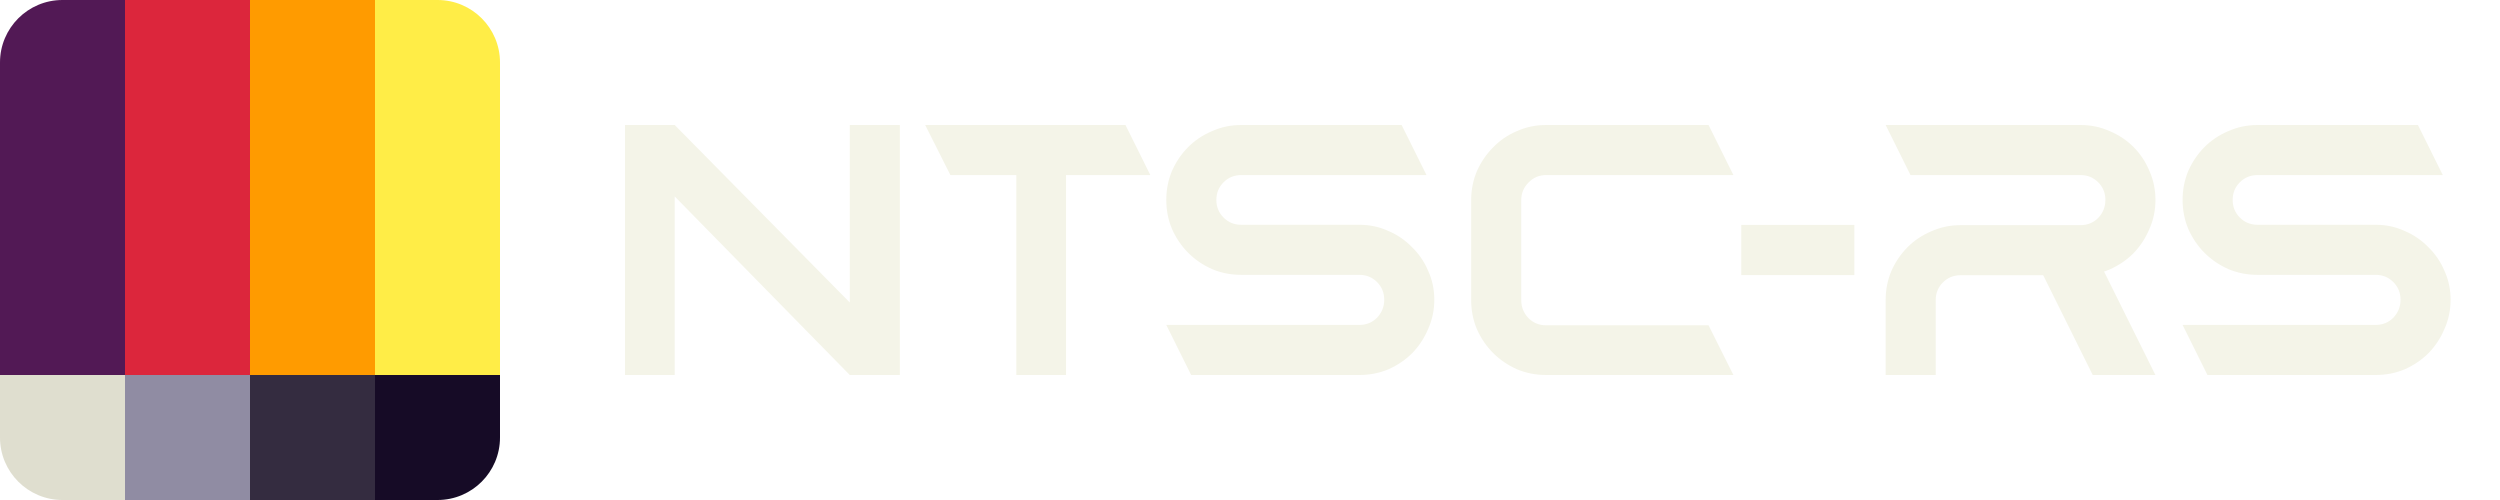
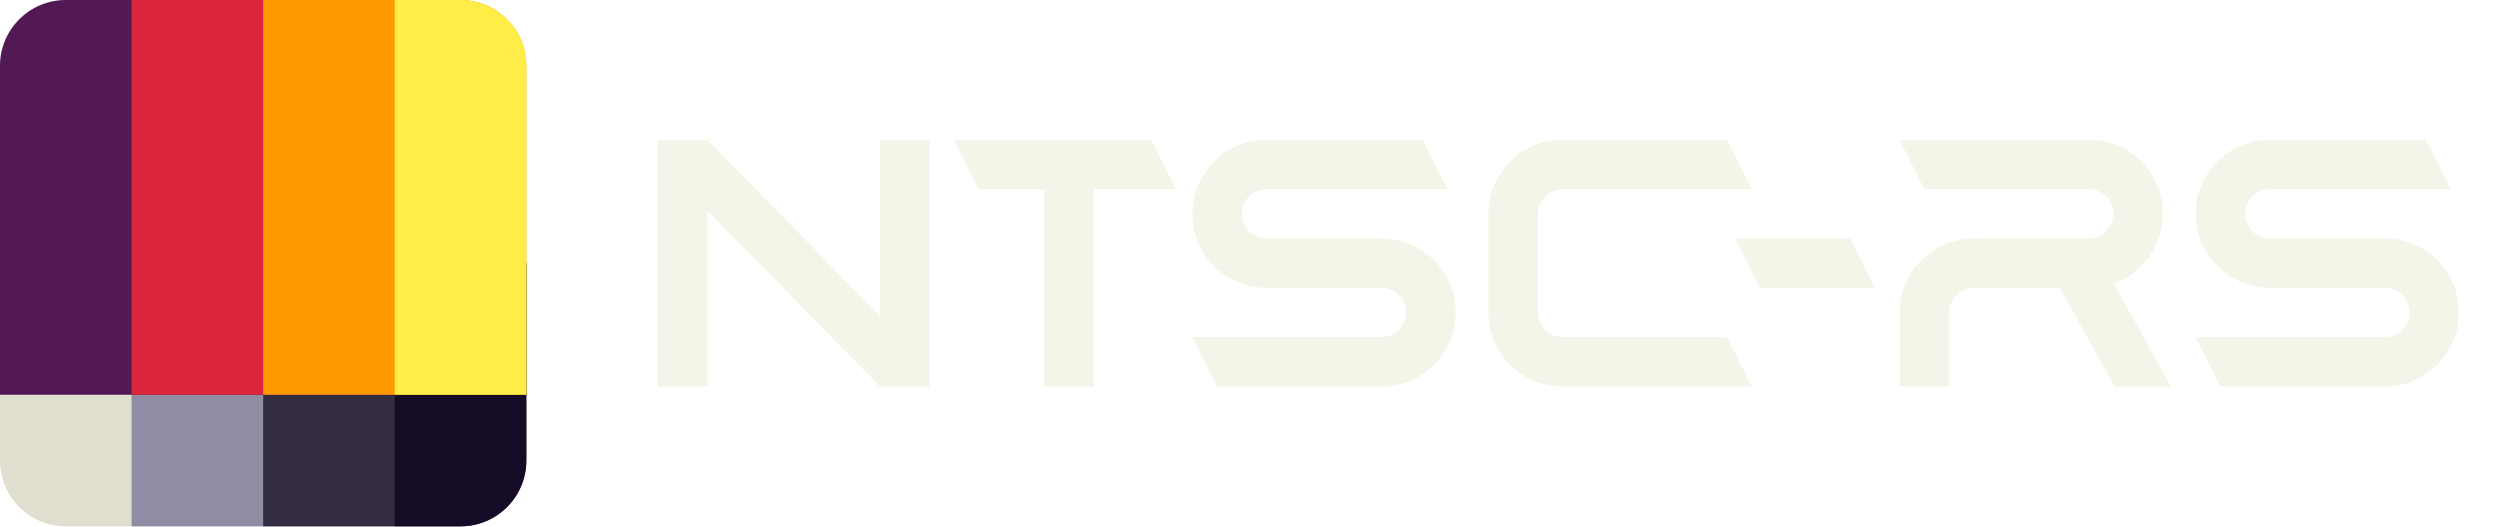
- <svg xmlns="http://www.w3.org/2000/svg" width="1280" height="256">
-   <path fill="#dfdecf" d="M32 160h64v96H32a32 32 45 0 1-32-32v-32a32 32 135 0 1 32-32" />
-   <path fill="#521955" d="M32 0h64v192H0V32A32 32 135 0 1 32 0" />
-   <rect width="96" height="96" x="64" y="160" fill="#908ca3" ry="0" />
-   <path fill="#dc263c" d="M64 0h96v192H64z" />
-   <rect width="96" height="96" x="128" y="160" fill="#342c40" ry="0" />
-   <path fill="#160b26" d="M192 160h32a32 32 45 0 1 32 32v32a32 32 135 0 1-32 32h-32z" />
-   <path fill="#ff9b00" d="M128 0h96v192h-96z" />
-   <path fill="#ffed47" d="M192 0h32a32 32 45 0 1 32 32v160h-64z" />
+ <svg xmlns="http://www.w3.org/2000/svg" width="304" height="64" viewBox="0 0 304 64">
+   <defs>
+     <clipPath id="b">
+       <rect width="64" height="64" rx="8" />
+     </clipPath>
+   </defs>
  <g fill="#f4f4e8">
-     <path d="M1155.85 89.637q-5.348 0-9.037 3.689t-3.689 9.037 3.689 9.038 9.037 3.688h60.496q7.931 0 14.755 3.136 7.009 2.95 12.173 8.3 5.349 5.163 8.3 12.172 3.135 6.825 3.135 14.755 0 7.932-3.135 14.94-2.952 7.008-8.116 12.357-5.164 5.165-12.172 8.3-7.01 2.95-14.94 2.951h-86.133l-12.726-25.637h98.859q5.349 0 9.037-3.689 3.69-3.873 3.69-9.222t-3.69-9.037q-3.688-3.69-9.037-3.689h-60.496q-7.93 0-14.94-2.95-7.008-3.137-12.172-8.3-5.165-5.165-8.3-12.173-2.95-7.01-2.95-14.94t2.95-14.94q3.135-7.008 8.3-12.172 5.164-5.164 12.173-8.116Q1147.919 64 1155.85 64h82.132l12.726 25.637zm-122.709 51.273h-29.325q-5.35 0-9.038 3.69-3.689 3.688-3.689 9.037V192h-25.636v-38.363q0-7.93 2.95-14.94 3.135-7.008 8.3-12.172 5.164-5.164 12.173-8.116 7.009-3.135 14.94-3.135h61.417q5.35 0 9.038-3.689 3.69-3.873 3.689-9.222t-3.689-9.037q-3.69-3.69-9.037-3.69h-87.055L965.453 64h99.78q7.932 0 14.94 3.135 7.008 2.952 12.173 8.116t8.115 12.173q3.135 7.008 3.136 14.94 0 7.93-3.136 14.939-2.95 7.008-8.115 12.357-5.164 5.165-12.173 8.3-7.008 2.95-14.94 2.95m-173.711-25.728h57.913v25.636h-57.913zM887.504 192h-95.907q-7.931 0-14.94-2.951-7.008-3.135-12.173-8.3-5.164-5.164-8.3-12.173-2.95-7.008-2.95-14.94v-51.088q0-7.931 2.95-14.94 3.136-7.009 8.3-12.173 5.165-5.349 12.173-8.3Q783.666 64 791.597 64h83.181l12.726 25.637h-95.907q-5.349 0-9.038 3.873-3.689 3.689-3.689 9.038v51.089q0 5.349 3.69 9.222 3.688 3.689 9.037 3.689h83.181zm-252-102.363q-5.348 0-9.037 3.689t-3.689 9.037 3.689 9.038q3.69 3.688 9.037 3.688H696q7.931 0 14.755 3.136 7.009 2.95 12.173 8.3 5.349 5.163 8.3 12.172 3.135 6.825 3.135 14.755 0 7.932-3.135 14.94-2.952 7.008-8.116 12.357-5.163 5.165-12.172 8.3-7.01 2.95-14.94 2.951h-86.132l-12.727-25.637h98.86q5.347 0 9.037-3.689 3.688-3.873 3.688-9.222t-3.688-9.037q-3.69-3.69-9.038-3.689h-60.496q-7.93 0-14.94-2.95-7.009-3.137-12.172-8.3-5.165-5.165-8.3-12.173-2.95-7.01-2.95-14.94t2.95-14.94q3.135-7.008 8.3-12.172 5.164-5.164 12.173-8.116Q627.573 64 635.505 64h82.132l12.726 25.637zM473.695 64h102.547l12.726 25.637H545.81V192h-25.453V89.637h-33.752zM460.726 64v128H435.09l-89.637-91.428V192H320V64h25.452l89.637 90.875V64Z" />
-     <path d="m1071.8 128 31.77 64h-32.092l-31.77-64" />
+     <path d="m80 17v30h6V25.572L107 47h6V17h-6v21.428L86 17z" />
+     <path d="m116 17 3 6h8v24h6V23h10l-3-6z" />
+     <path d="m187 26c0-1.657 1.343-3 3-3h23l-3-6h-20c-4.971 0-9 4.029-9 9v12c0 4.971 4.029 9 9 9h23l-3-6h-20c-1.657 0-3-1.343-3-3z" />
+     <path d="m254 35c4.971 0 9-4.029 9-9 0-4.971-4.029-9-9-9h-23l3 6h20c1.657 0 3 1.343 3 3s-1.343 3-3 3h-14c-4.971 0-9 4.029-9 9v9h6v-9c0-1.657 1.343-3 3-3z" />
+     <path d="m248.8 32 8.333 15h6.864l-8.334-15z" />
+     <path d="m211 29h14l3 6h-14z" />
+     <path id="a" d="m154 35c-4.971 0-9-4.029-9-9 0-4.971 4.029-9 9-9h19l3 6h-22c-1.657 0-3 1.343-3 3s1.343 3 3 3h14c4.971 0 9 4.029 9 9 0 4.971-4.029 9-9 9l-20-1.13e-4-3-6L168 41c1.657 0 3-1.343 3-3s-1.343-3-3-3z" fill="#f4f4e8" />
+   </g>
+   <use transform="translate(122)" href="#a" />
+   <g clip-path="url(#b)">
+     <path d="m-16 32h48v48h-48z" fill="#dfdecf" />
+     <path d="m16 32h32v48H16z" fill="#908ca3" />
+     <path d="m32 32h32v48H32z" fill="#342c40" />
+     <path d="m48 32h32v48H48z" fill="#160b26" />
+     <path d="m-16-16h48v64h-48z" fill="#521955" />
+     <path d="m16-16h32v64H16z" fill="#dc263c" />
+     <path d="m32-16h32v64H32z" fill="#ff9b00" />
+     <path d="m48-16h32v64H48z" fill="#ffed47" />
  </g>
</svg>
